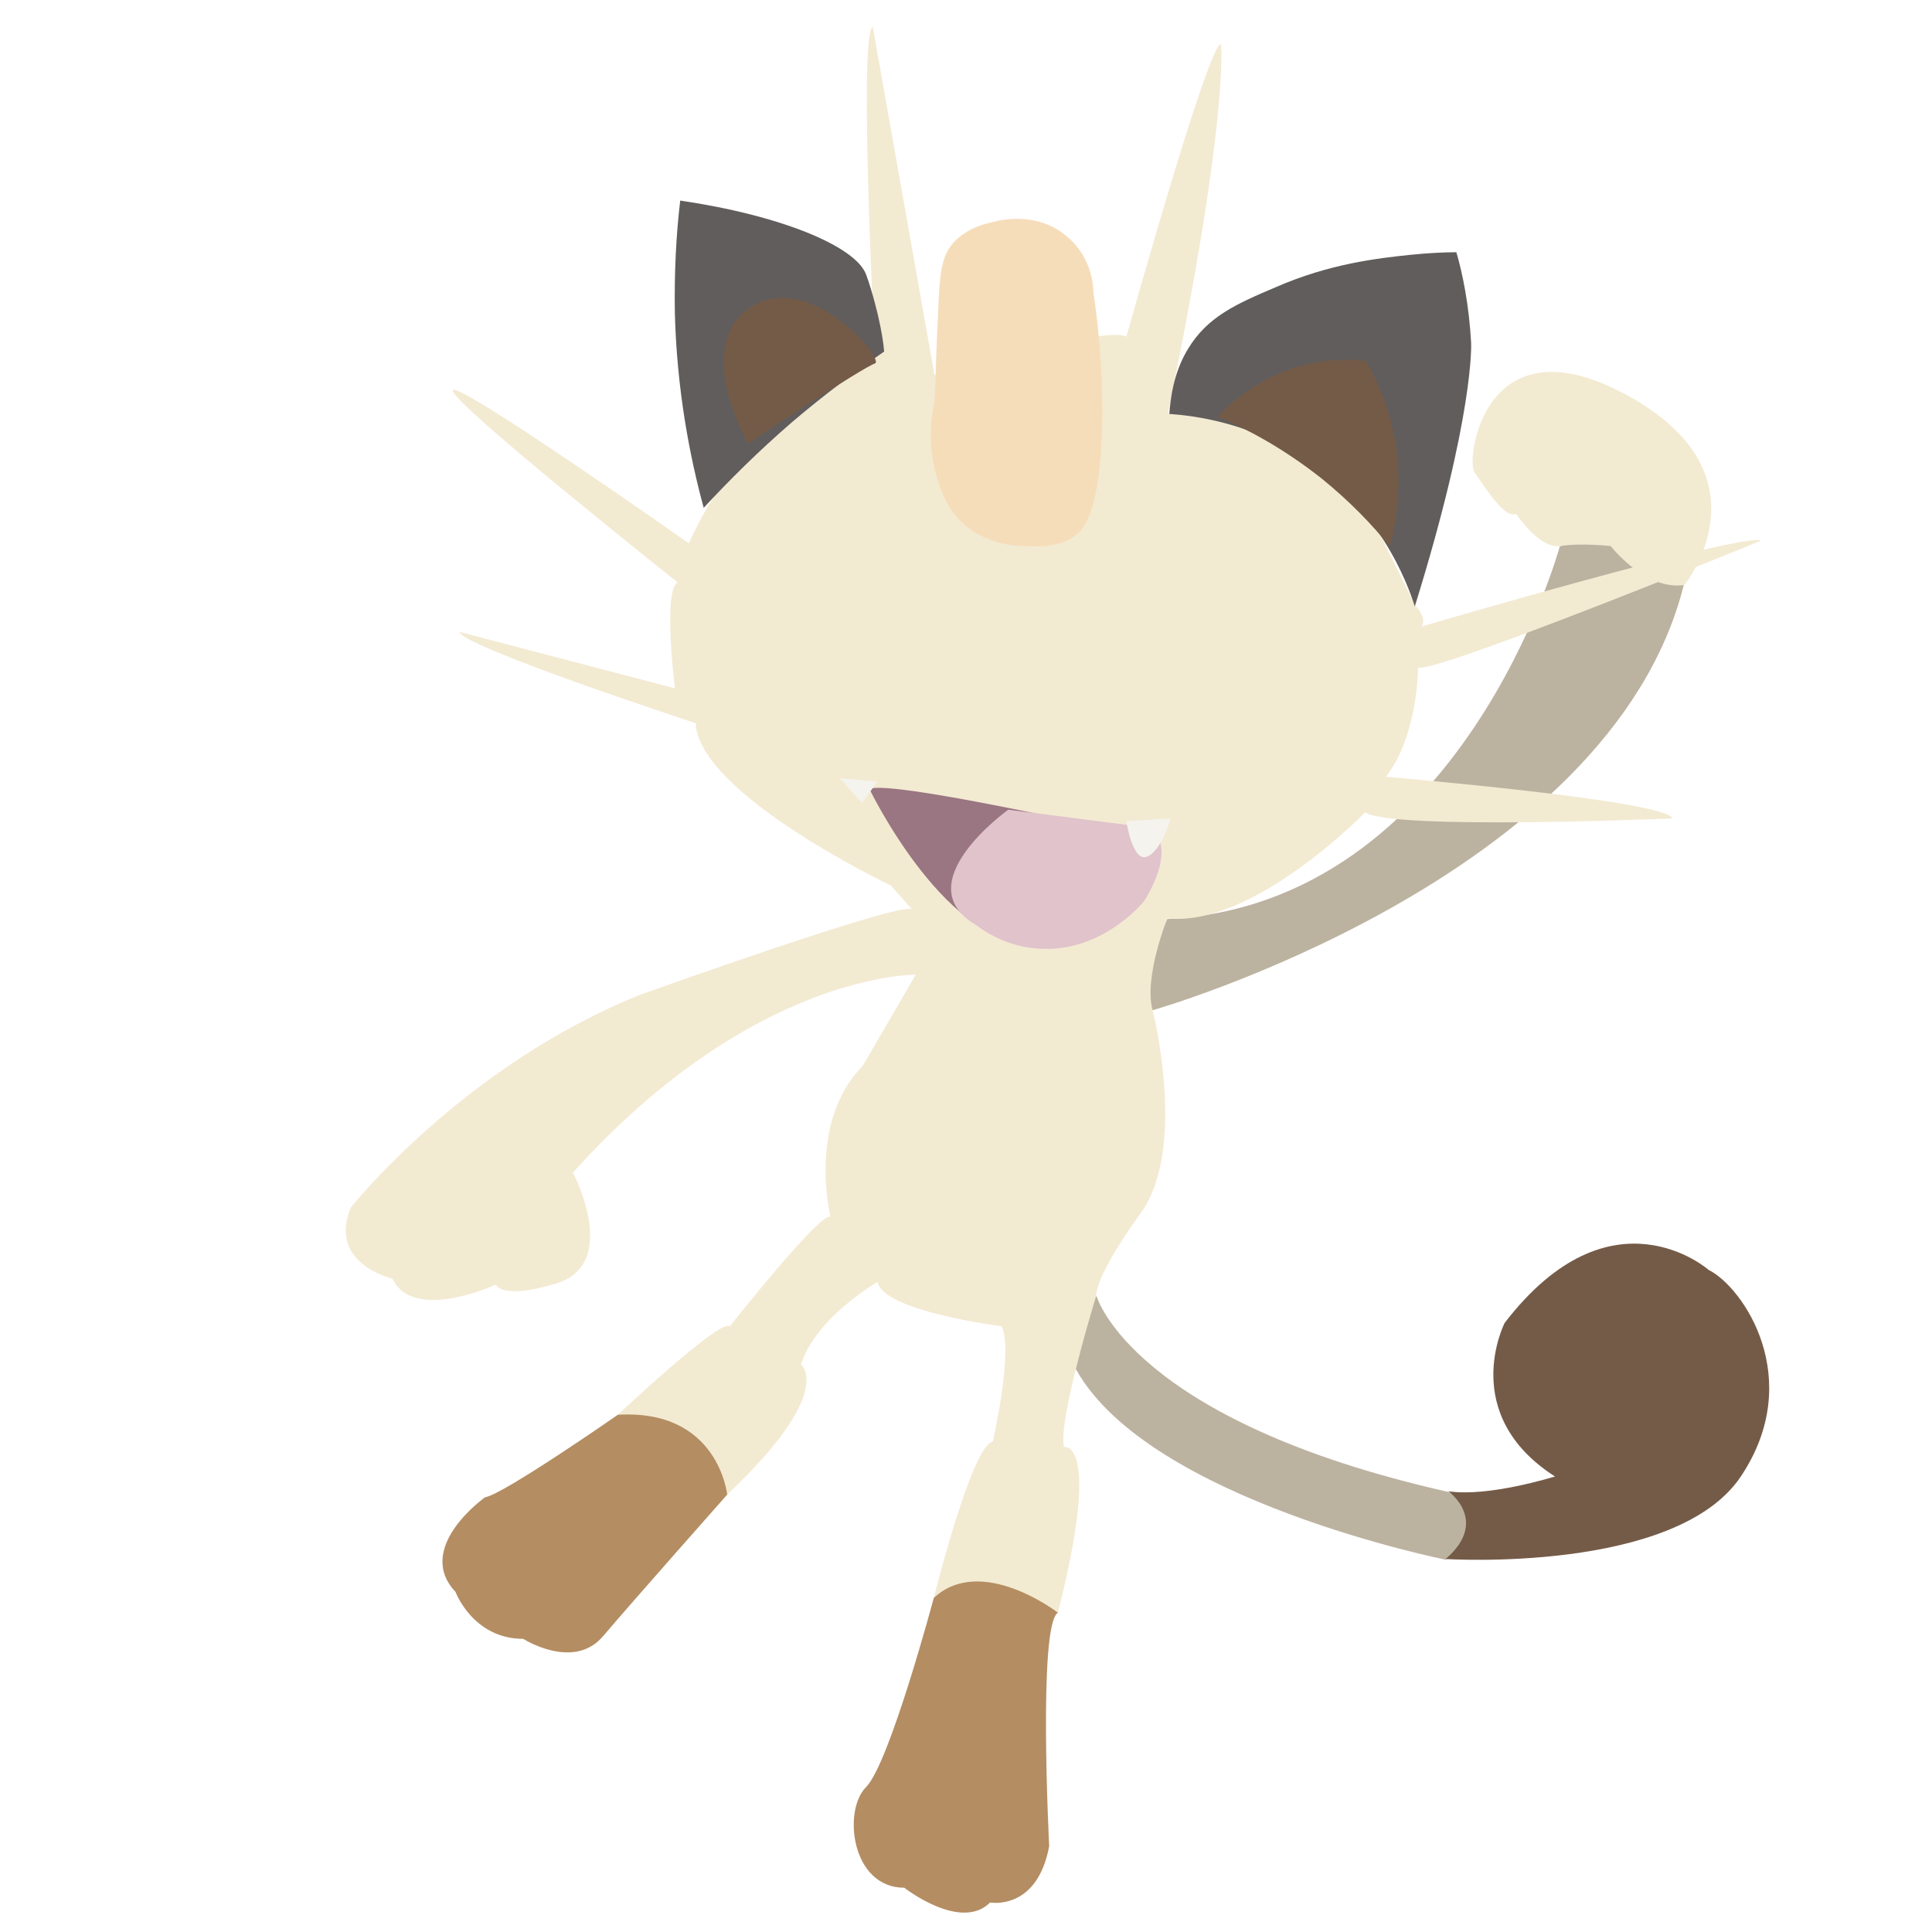
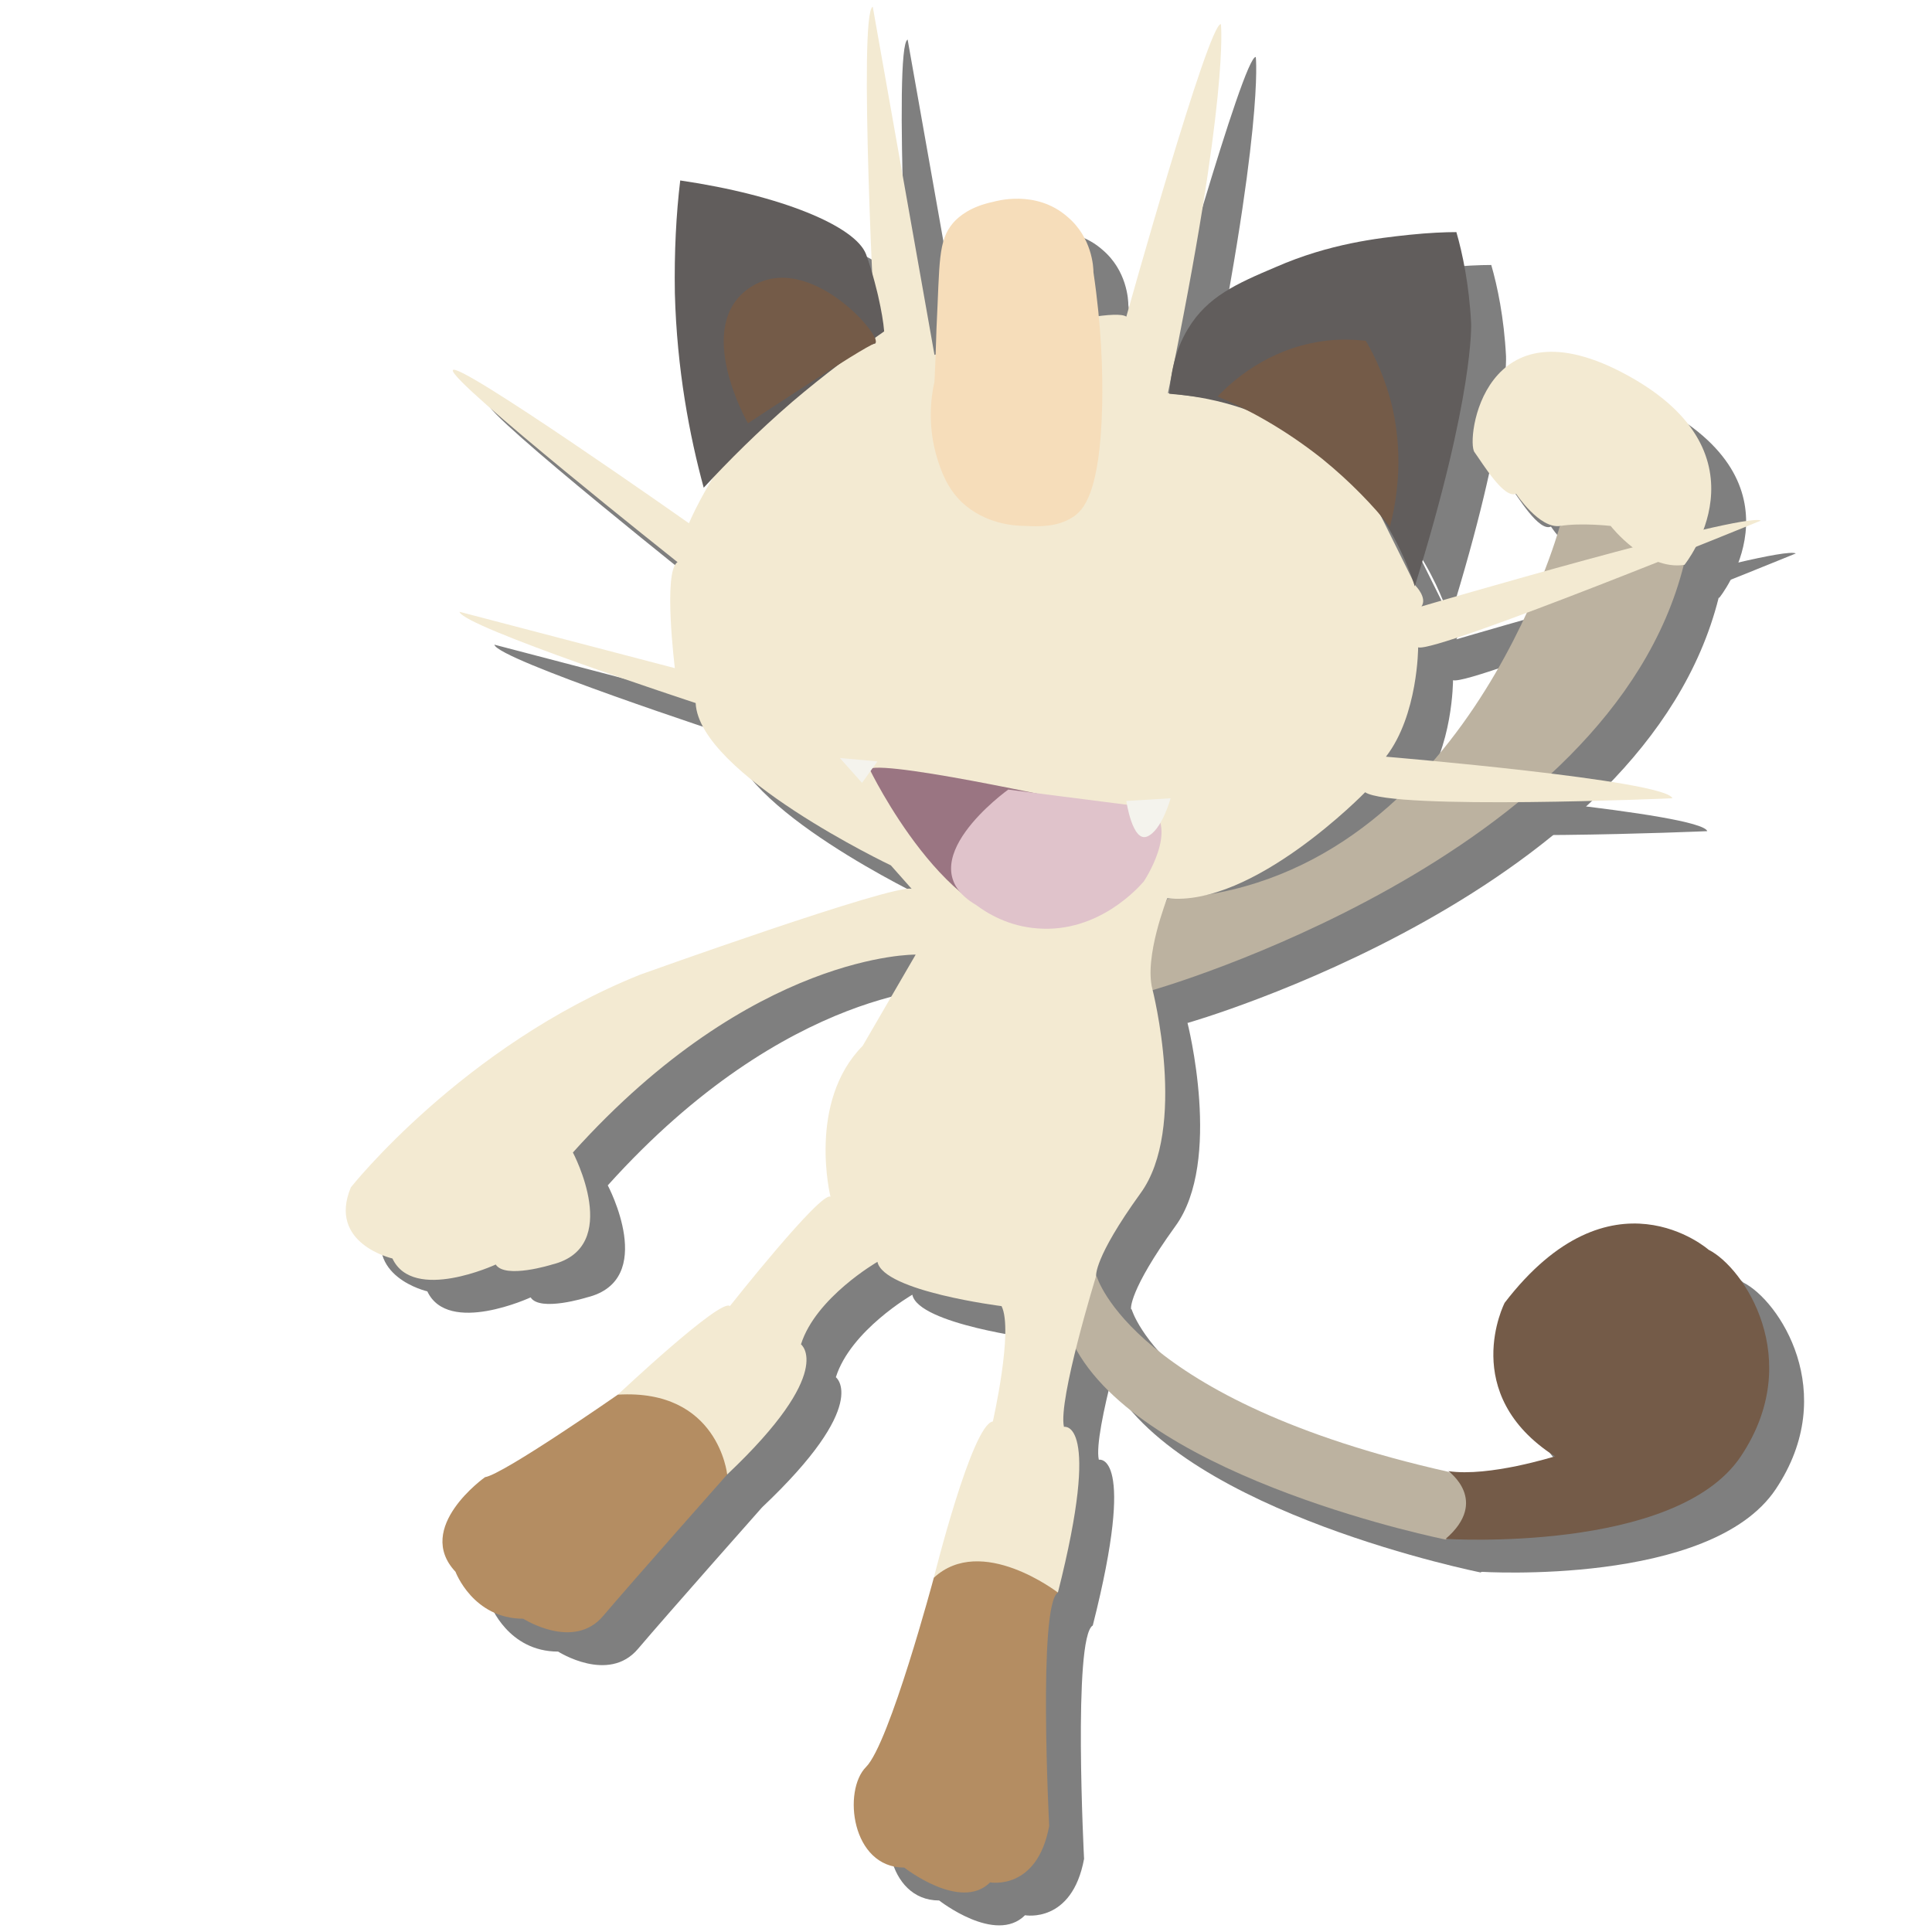
<svg xmlns="http://www.w3.org/2000/svg" version="1.1" id="Layer_1" x="0px" y="0px" viewBox="0 0 288 288" style="enable-background:new 0 0 288 288;" xml:space="preserve">
  <style type="text/css">
- 	.st0{fill:#BCB2A0;}
- 	.st1{fill:#F3EAD2;}
- 	.st2{fill:#B48D62;}
- 	.st3{fill:#615D5C;}
- 	.st4{fill:#745B48;}
- 	.st5{fill:#9A7582;}
- 	.st6{fill:#E0C3CB;}
- 	.st7{fill:#F4F3ED;}
- 	.st8{fill:#F6DDBA;}
+ 	.st0{opacity:0.5;}
+ 	.st1{fill:#BCB2A0;}
+ 	.st2{fill:#F3EAD2;}
+ 	.st3{fill:#B48D62;}
+ 	.st4{fill:#615D5C;}
+ 	.st5{fill:#745B48;}
+ 	.st6{fill:#9A7582;}
+ 	.st7{fill:#E0C3CB;}
+ 	.st8{fill:#F4F3ED;}
+ 	.st9{fill:#F6DDBA;}
</style>
-   <path class="st0" d="M163.5,193.3c0,0,5.3,18.5,52.4,29.1l9.7,5.3l-10.1,4.8c0,0-44-8.8-55-28.2S163.5,193.3,163.5,193.3z" />
-   <path class="st0" d="M171.8,150.6c0,0,68.2-19.4,79.2-63.4c0,0-11.9-10.6-18.5-5.7c0,0-14.5,53.3-58.5,55.5c-44,2.2,0,0,0,0  S169.2,147.1,171.8,150.6" />
-   <path class="st1" d="M130.5,54.2c0,0-2.6-49.3-0.4-50.2l9.2,51.9c0,0,26-7.5,28.6-5.7c0,0,12.3-44,14.1-43.6c0,0,1.3,10.6-7.9,55  l24.2,3.1L211,90.3c0,0,1.8,1.8,0.9,3.1c0,0,48-14.1,50.6-12.8c0,0-48.4,19.8-51.1,18.9c0,0,0,10.1-4.8,16.3c0,0,41.8,3.5,42.7,6.2  c0,0-41.8,1.8-45.8-0.9c0,0-16.7,17.2-29.5,15.8c0,0-3.5,8.8-2.2,13.6c0,0,5.3,20.7-1.8,30.4c-7,9.7-6.6,12.3-6.6,12.3  s-5.7,18.5-4.8,22.5c0,0,5.7-1.3-0.9,24.7l-18.5-2.2c0,0,5.7-22.9,8.8-23.3c0,0,3.1-13.6,1.3-17.2c0,0-17.6-2.2-18.5-6.6  c0,0-9.2,5.3-11.4,12.3c0,0,5.3,4-11,19.4l-16.3-11.9c0,0,15.4-14.5,16.7-13.2c0,0,13.6-17.2,15-16.3c0,0-3.5-14.1,4.8-22.5  l7.9-13.6c0,0-24.2-0.4-51.1,29.5c0,0,7.5,14.1-3.1,16.7c0,0-7,2.2-8.4,0c0,0-12.3,5.7-15.4-0.9c0,0-9.7-2.2-6.2-10.6  c0,0,16.7-21.1,43.1-31.7c0,0,37.9-13.6,40.5-12.8l-3.1-3.5c0,0-28.6-13.6-29.1-24.2c0,0-34.8-11.4-35.2-13.6l32.1,8.4  c0,0-1.8-14.5,0.4-15.8c0,0-33.9-26.9-33.5-28.6S102.7,81,102.7,81S112,58.6,130.5,54.2z" />
-   <path class="st2" d="M108.4,222.8c0,0-1.3-12.8-16.3-11.9s0,0,0,0S75,222.8,72.3,223.2c0,0-10.6,7.5-4.4,14.1c0,0,2.6,7,10.1,7  c0,0,7.5,4.8,11.9-0.4C94.4,238.6,108.4,222.8,108.4,222.8" />
-   <path class="st2" d="M157.7,240.4c0,0-11.4-8.8-18.5-2.2c-7,6.6,0,0,0,0s-6.6,24.7-10.1,28.2c-3.5,3.5-2.2,15,5.7,15  c0,0,8.4,6.6,12.8,2.2c0,0,7,1.3,8.8-8.4C156.4,275.2,154.7,242.2,157.7,240.4" />
-   <path class="st3" d="M131.8,52.4c-0.1-1.3-0.4-3.1-0.9-5.3c0,0-0.8-3.5-1.8-6.2c-1.6-4.2-12.7-8.8-27.7-11c-0.6,5-0.9,10.6-0.8,16.8  c0.3,11.4,2.2,21.3,4.3,29c3.7-4,8.1-8.4,13.2-12.8C122.8,58.9,127.5,55.4,131.8,52.4z" />
-   <path class="st3" d="M177.1,52c2.9-4.8,7.2-6.7,13.1-9.2c8-3.5,15.2-4.3,19.9-4.8c2.9-0.3,5.3-0.4,7-0.4c0.9,3.1,1.9,7.8,2.2,13.6  c0,0,0.5,10.6-8.4,39.2c-1.1-3.5-5.3-14.9-17.2-22.5c-7.8-4.9-15.4-5.9-19.4-6.2C174.5,59.4,174.9,55.6,177.1,52z" />
-   <path class="st4" d="M215.9,222.3c0,0,6.2,4.4-0.4,10.1c0,0,34.3,2.2,44-12.3c9.7-14.5,0.4-28.2-4.8-30.8c0,0-14.5-12.8-30.4,7.9  c0,0-7,13.6,7.5,22.9C231.7,220.1,222,223.2,215.9,222.3z" />
-   <path class="st4" d="M111.5,66.1c0,0,17.2-11.4,18.9-11.9s-9.7-14.1-18.5-8.4S111.5,66.1,111.5,66.1z" />
-   <path class="st4" d="M181.5,62.1c2.2-2.3,7.4-7,15.4-8.2c2.5-0.4,4.8-0.3,6.7-0.1c1.4,2.4,3,5.8,4,10.1c1.7,7.7,0.5,14.1-0.4,17.6  c-2.5-3.1-5.8-6.6-10.1-10.1C191.3,66.8,185.8,63.9,181.5,62.1z" />
-   <path class="st1" d="M251.1,87.2c0,0,13.2-16.3-8.4-28.2s-24.2,9.7-22.9,11.4c1.3,1.8,4.4,7,6.2,6.2c0,0,3.5,5.3,6.6,4.8  s7.5,0,7.5,0S245.3,88.1,251.1,87.2z" />
-   <path class="st5" d="M129.6,117.6c0,0,11.9,24.7,25.5,22.9s8.8-17.2,8.8-17.2S132.7,116.3,129.6,117.6z" />
-   <path class="st6" d="M150.3,120.7c0,0-15.4,11-4.8,17.2c1.6,1.2,4.8,3.2,9.2,3.5c9.1,0.7,15.1-6.2,15.8-7c0,0,5.3-7.9,0.9-11  L150.3,120.7z" />
-   <polygon class="st7" points="125.2,116 128.5,119.7 130.8,116.5 " />
-   <path class="st7" d="M167.9,122.4c0,0,0.9,6.2,3.1,5.3s3.5-5.7,3.5-5.7L167.9,122.4z" />
-   <path class="st8" d="M139.3,59.9c-0.6,2.6-1,6.8,0.4,11.4c0.6,1.9,1.4,4.3,3.6,6.5c3.6,3.4,8.1,3.6,9.6,3.6c1.8,0.1,4.7,0.2,7-1.3  c1.6-1,4.1-3.6,4.4-16.7c0.1-5-0.1-11.7-1.3-19.8c0-0.8-0.2-5.2-3.9-8.3c-4.7-4.1-10.7-2.3-11.1-2.2c-3.3,0.7-5,2.1-5.9,3.1  c-2.3,2.7-2,5.8-2.5,15.8C139.5,55.4,139.4,58.1,139.3,59.9z" />
+   <g class="st0">
+     <path d="M168.7,195.2c0,0,5.3,18.5,52.4,29.1l9.7,5.3l-10.1,4.8c0,0-44-8.8-55-28.2S168.7,195.2,168.7,195.2z" />
+     <path d="M177,152.5c0,0,68.2-19.4,79.2-63.4c0,0-11.9-10.6-18.5-5.7c0,0-14.5,53.3-58.5,55.5s0,0,0,0S174.4,149,177,152.5" />
+     <path d="M135.7,56.1c0,0-2.6-49.3-0.4-50.2l9.2,51.9c0,0,26-7.5,28.6-5.7c0,0,12.3-44,14.1-43.6c0,0,1.3,10.6-7.9,55l24.2,3.1   l12.7,25.6c0,0,1.8,1.8,0.9,3.1c0,0,48-14.1,50.6-12.8c0,0-48.4,19.8-51.1,18.9c0,0,0,10.1-4.8,16.3c0,0,41.8,3.5,42.7,6.2   c0,0-41.8,1.8-45.8-0.9c0,0-16.7,17.2-29.5,15.8c0,0-3.5,8.8-2.2,13.6c0,0,5.3,20.7-1.8,30.4c-7,9.7-6.6,12.3-6.6,12.3   s-5.7,18.5-4.8,22.5c0,0,5.7-1.3-0.9,24.7l-18.5-2.2c0,0,5.7-22.9,8.8-23.3c0,0,3.1-13.6,1.3-17.2c0,0-17.6-2.2-18.5-6.6   c0,0-9.2,5.3-11.4,12.3c0,0,5.3,4-11,19.4l-16.3-11.9c0,0,15.4-14.5,16.7-13.2c0,0,13.6-17.2,15-16.3c0,0-3.5-14.1,4.8-22.5   l7.9-13.6c0,0-24.2-0.4-51.1,29.5c0,0,7.5,14.1-3.1,16.7c0,0-7,2.2-8.4,0c0,0-12.3,5.7-15.4-0.9c0,0-9.7-2.2-6.2-10.6   c0,0,16.7-21.1,43.1-31.7c0,0,37.9-13.6,40.5-12.8l-3.1-3.5c0,0-28.6-13.6-29.1-24.2c0,0-34.8-11.4-35.2-13.6l32.1,8.4   c0,0-1.8-14.5,0.4-15.8c0,0-33.9-26.9-33.5-28.6s35.2,22.8,35.2,22.8S117.2,60.5,135.7,56.1z" />
+     <path d="M113.6,224.7c0,0-1.3-12.8-16.3-11.9s0,0,0,0s-17.1,11.9-19.8,12.3c0,0-10.6,7.5-4.4,14.1c0,0,2.6,7,10.1,7   c0,0,7.5,4.8,11.9-0.4C99.6,240.5,113.6,224.7,113.6,224.7" />
+     <path d="M162.9,242.3c0,0-11.4-8.8-18.5-2.2c-7,6.6,0,0,0,0s-6.6,24.7-10.1,28.2s-2.2,15,5.7,15c0,0,8.4,6.6,12.8,2.2   c0,0,7,1.3,8.8-8.4C161.6,277.1,159.9,244.1,162.9,242.3" />
+     <path d="M137,54.3c-0.1-1.3-0.4-3.1-0.9-5.3c0,0-0.8-3.5-1.8-6.2c-1.6-4.2-12.7-8.8-27.7-11c-0.6,5-0.9,10.6-0.8,16.8   c0.3,11.4,2.2,21.3,4.3,29c3.7-4,8.1-8.4,13.2-12.8C128,60.8,132.7,57.3,137,54.3z" />
+     <path d="M182.3,53.9c2.9-4.8,7.2-6.7,13.1-9.2c8-3.5,15.2-4.3,19.9-4.8c2.9-0.3,5.3-0.4,7-0.4c0.9,3.1,1.9,7.8,2.2,13.6   c0,0,0.5,10.6-8.4,39.2c-1.1-3.5-5.3-14.9-17.2-22.5c-7.8-4.9-15.4-5.9-19.4-6.2C179.7,61.3,180.1,57.5,182.3,53.9z" />
+     <path d="M221.1,224.2c0,0,6.2,4.4-0.4,10.1c0,0,34.3,2.2,44-12.3c9.7-14.5,0.4-28.2-4.8-30.8c0,0-14.5-12.8-30.4,7.9   c0,0-7,13.6,7.5,22.9C236.9,222,227.2,225.1,221.1,224.2z" />
+     <path d="M116.7,68c0,0,17.2-11.4,18.9-11.9s-9.7-14.1-18.5-8.4S116.7,68,116.7,68z" />
+     <path d="M186.7,64c2.2-2.3,7.4-7,15.4-8.2c2.5-0.4,4.8-0.3,6.7-0.1c1.4,2.4,3,5.8,4,10.1c1.7,7.7,0.5,14.1-0.4,17.6   c-2.5-3.1-5.8-6.6-10.1-10.1C196.5,68.7,191,65.8,186.7,64z" />
+     <path d="M256.3,89.1c0,0,13.2-16.3-8.4-28.2s-24.2,9.7-22.9,11.4c1.3,1.8,4.4,7,6.2,6.2c0,0,3.5,5.3,6.6,4.8s7.5,0,7.5,0   S250.5,90,256.3,89.1z" />
+     <path d="M134.8,119.5c0,0,11.9,24.7,25.5,22.9s8.8-17.2,8.8-17.2S137.9,118.2,134.8,119.5z" />
+     <path d="M155.5,122.6c0,0-15.4,11-4.8,17.2c1.6,1.2,4.8,3.2,9.2,3.5c9.1,0.7,15.1-6.2,15.8-7c0,0,5.3-7.9,0.9-11L155.5,122.6z" />
+     <polygon points="130.4,117.9 133.7,121.6 136,118.4  " />
+     <path d="M173.1,124.3c0,0,0.9,6.2,3.1,5.3c2.2-0.9,3.5-5.7,3.5-5.7L173.1,124.3z" />
+     <path d="M144.5,61.8c-0.6,2.6-1,6.8,0.4,11.4c0.6,1.9,1.4,4.3,3.6,6.5c3.6,3.4,8.1,3.6,9.6,3.6c1.8,0.1,4.7,0.2,7-1.3   c1.6-1,4.1-3.6,4.4-16.7c0.1-5-0.1-11.7-1.3-19.8c0-0.8-0.2-5.2-3.9-8.3c-4.7-4.1-10.7-2.3-11.1-2.2c-3.3,0.7-5,2.1-5.9,3.1   c-2.3,2.7-2,5.8-2.5,15.8C144.7,57.3,144.6,60,144.5,61.8z" />
+   </g>
+   <g>
+     <path class="st1" d="M163.5,190.3c0,0,5.3,18.5,52.4,29.1l9.7,5.3l-10.1,4.8c0,0-44-8.8-55-28.2S163.5,190.3,163.5,190.3z" />
+     <path class="st1" d="M171.8,147.6c0,0,68.2-19.4,79.2-63.4c0,0-11.9-10.6-18.5-5.7c0,0-14.5,53.3-58.5,55.5s0,0,0,0   S169.2,144.1,171.8,147.6" />
+     <path class="st2" d="M130.5,51.2c0,0-2.6-49.3-0.4-50.2l9.2,51.9c0,0,26-7.5,28.6-5.7c0,0,12.3-44,14.1-43.6c0,0,1.3,10.6-7.9,55   l24.2,3.1L211,87.3c0,0,1.8,1.8,0.9,3.1c0,0,48-14.1,50.6-12.8c0,0-48.4,19.8-51.1,18.9c0,0,0,10.1-4.8,16.3c0,0,41.8,3.5,42.7,6.2   c0,0-41.8,1.8-45.8-0.9c0,0-16.7,17.2-29.5,15.8c0,0-3.5,8.8-2.2,13.6c0,0,5.3,20.7-1.8,30.4c-7,9.7-6.6,12.3-6.6,12.3   s-5.7,18.5-4.8,22.5c0,0,5.7-1.3-0.9,24.7l-18.5-2.2c0,0,5.7-22.9,8.8-23.3c0,0,3.1-13.6,1.3-17.2c0,0-17.6-2.2-18.5-6.6   c0,0-9.2,5.3-11.4,12.3c0,0,5.3,4-11,19.4l-16.3-11.9c0,0,15.4-14.5,16.7-13.2c0,0,13.6-17.2,15-16.3c0,0-3.5-14.1,4.8-22.5   l7.9-13.6c0,0-24.2-0.4-51.1,29.5c0,0,7.5,14.1-3.1,16.7c0,0-7,2.2-8.4,0c0,0-12.3,5.7-15.4-0.9c0,0-9.7-2.2-6.2-10.6   c0,0,16.7-21.1,43.1-31.7c0,0,37.9-13.6,40.5-12.8l-3.1-3.5c0,0-28.6-13.6-29.1-24.2c0,0-34.8-11.4-35.2-13.6l32.1,8.4   c0,0-1.8-14.5,0.4-15.8c0,0-33.9-26.9-33.5-28.6S102.7,78,102.7,78S112,55.6,130.5,51.2z" />
+     <path class="st3" d="M108.4,219.8c0,0-1.3-12.8-16.3-11.9s0,0,0,0S75,219.8,72.3,220.2c0,0-10.6,7.5-4.4,14.1c0,0,2.6,7,10.1,7   c0,0,7.5,4.8,11.9-0.4C94.4,235.6,108.4,219.8,108.4,219.8" />
+     <path class="st3" d="M157.7,237.4c0,0-11.4-8.8-18.5-2.2c-7,6.6,0,0,0,0s-6.6,24.7-10.1,28.2s-2.2,15,5.7,15c0,0,8.4,6.6,12.8,2.2   c0,0,7,1.3,8.8-8.4C156.4,272.2,154.7,239.2,157.7,237.4" />
+     <path class="st4" d="M131.8,49.4c-0.1-1.3-0.4-3.1-0.9-5.3c0,0-0.8-3.5-1.8-6.2c-1.6-4.2-12.7-8.8-27.7-11   c-0.6,5-0.9,10.6-0.8,16.8c0.3,11.4,2.2,21.3,4.3,29c3.7-4,8.1-8.4,13.2-12.8C122.8,55.9,127.5,52.4,131.8,49.4z" />
+     <path class="st4" d="M177.1,49c2.9-4.8,7.2-6.7,13.1-9.2c8-3.5,15.2-4.3,19.9-4.8c2.9-0.3,5.3-0.4,7-0.4c0.9,3.1,1.9,7.8,2.2,13.6   c0,0,0.5,10.6-8.4,39.2c-1.1-3.5-5.3-14.9-17.2-22.5c-7.8-4.9-15.4-5.9-19.4-6.2C174.5,56.4,174.9,52.6,177.1,49z" />
+     <path class="st5" d="M215.9,219.3c0,0,6.2,4.4-0.4,10.1c0,0,34.3,2.2,44-12.3c9.7-14.5,0.4-28.2-4.8-30.8c0,0-14.5-12.8-30.4,7.9   c0,0-7,13.6,7.5,22.9C231.7,217.1,222,220.2,215.9,219.3z" />
+     <path class="st5" d="M111.5,63.1c0,0,17.2-11.4,18.9-11.9s-9.7-14.1-18.5-8.4S111.5,63.1,111.5,63.1z" />
+     <path class="st5" d="M181.5,59.1c2.2-2.3,7.4-7,15.4-8.2c2.5-0.4,4.8-0.3,6.7-0.1c1.4,2.4,3,5.8,4,10.1c1.7,7.7,0.5,14.1-0.4,17.6   c-2.5-3.1-5.8-6.6-10.1-10.1C191.3,63.8,185.8,60.9,181.5,59.1z" />
+     <path class="st2" d="M251.1,84.2c0,0,13.2-16.3-8.4-28.2s-24.2,9.7-22.9,11.4c1.3,1.8,4.4,7,6.2,6.2c0,0,3.5,5.3,6.6,4.8   s7.5,0,7.5,0S245.3,85.1,251.1,84.2z" />
+     <path class="st6" d="M129.6,114.6c0,0,11.9,24.7,25.5,22.9s8.8-17.2,8.8-17.2S132.7,113.3,129.6,114.6z" />
+     <path class="st7" d="M150.3,117.7c0,0-15.4,11-4.8,17.2c1.6,1.2,4.8,3.2,9.2,3.5c9.1,0.7,15.1-6.2,15.8-7c0,0,5.3-7.9,0.9-11   L150.3,117.7z" />
+     <polygon class="st8" points="125.2,113 128.5,116.7 130.8,113.5  " />
+     <path class="st8" d="M167.9,119.4c0,0,0.9,6.2,3.1,5.3s3.5-5.7,3.5-5.7L167.9,119.4z" />
+     <path class="st9" d="M139.3,56.9c-0.6,2.6-1,6.8,0.4,11.4c0.6,1.9,1.4,4.3,3.6,6.5c3.6,3.4,8.1,3.6,9.6,3.6c1.8,0.1,4.7,0.2,7-1.3   c1.6-1,4.1-3.6,4.4-16.7c0.1-5-0.1-11.7-1.3-19.8c0-0.8-0.2-5.2-3.9-8.3c-4.7-4.1-10.7-2.3-11.1-2.2c-3.3,0.7-5,2.1-5.9,3.1   c-2.3,2.7-2,5.8-2.5,15.8C139.5,52.4,139.4,55.1,139.3,56.9z" />
+   </g>
</svg>
